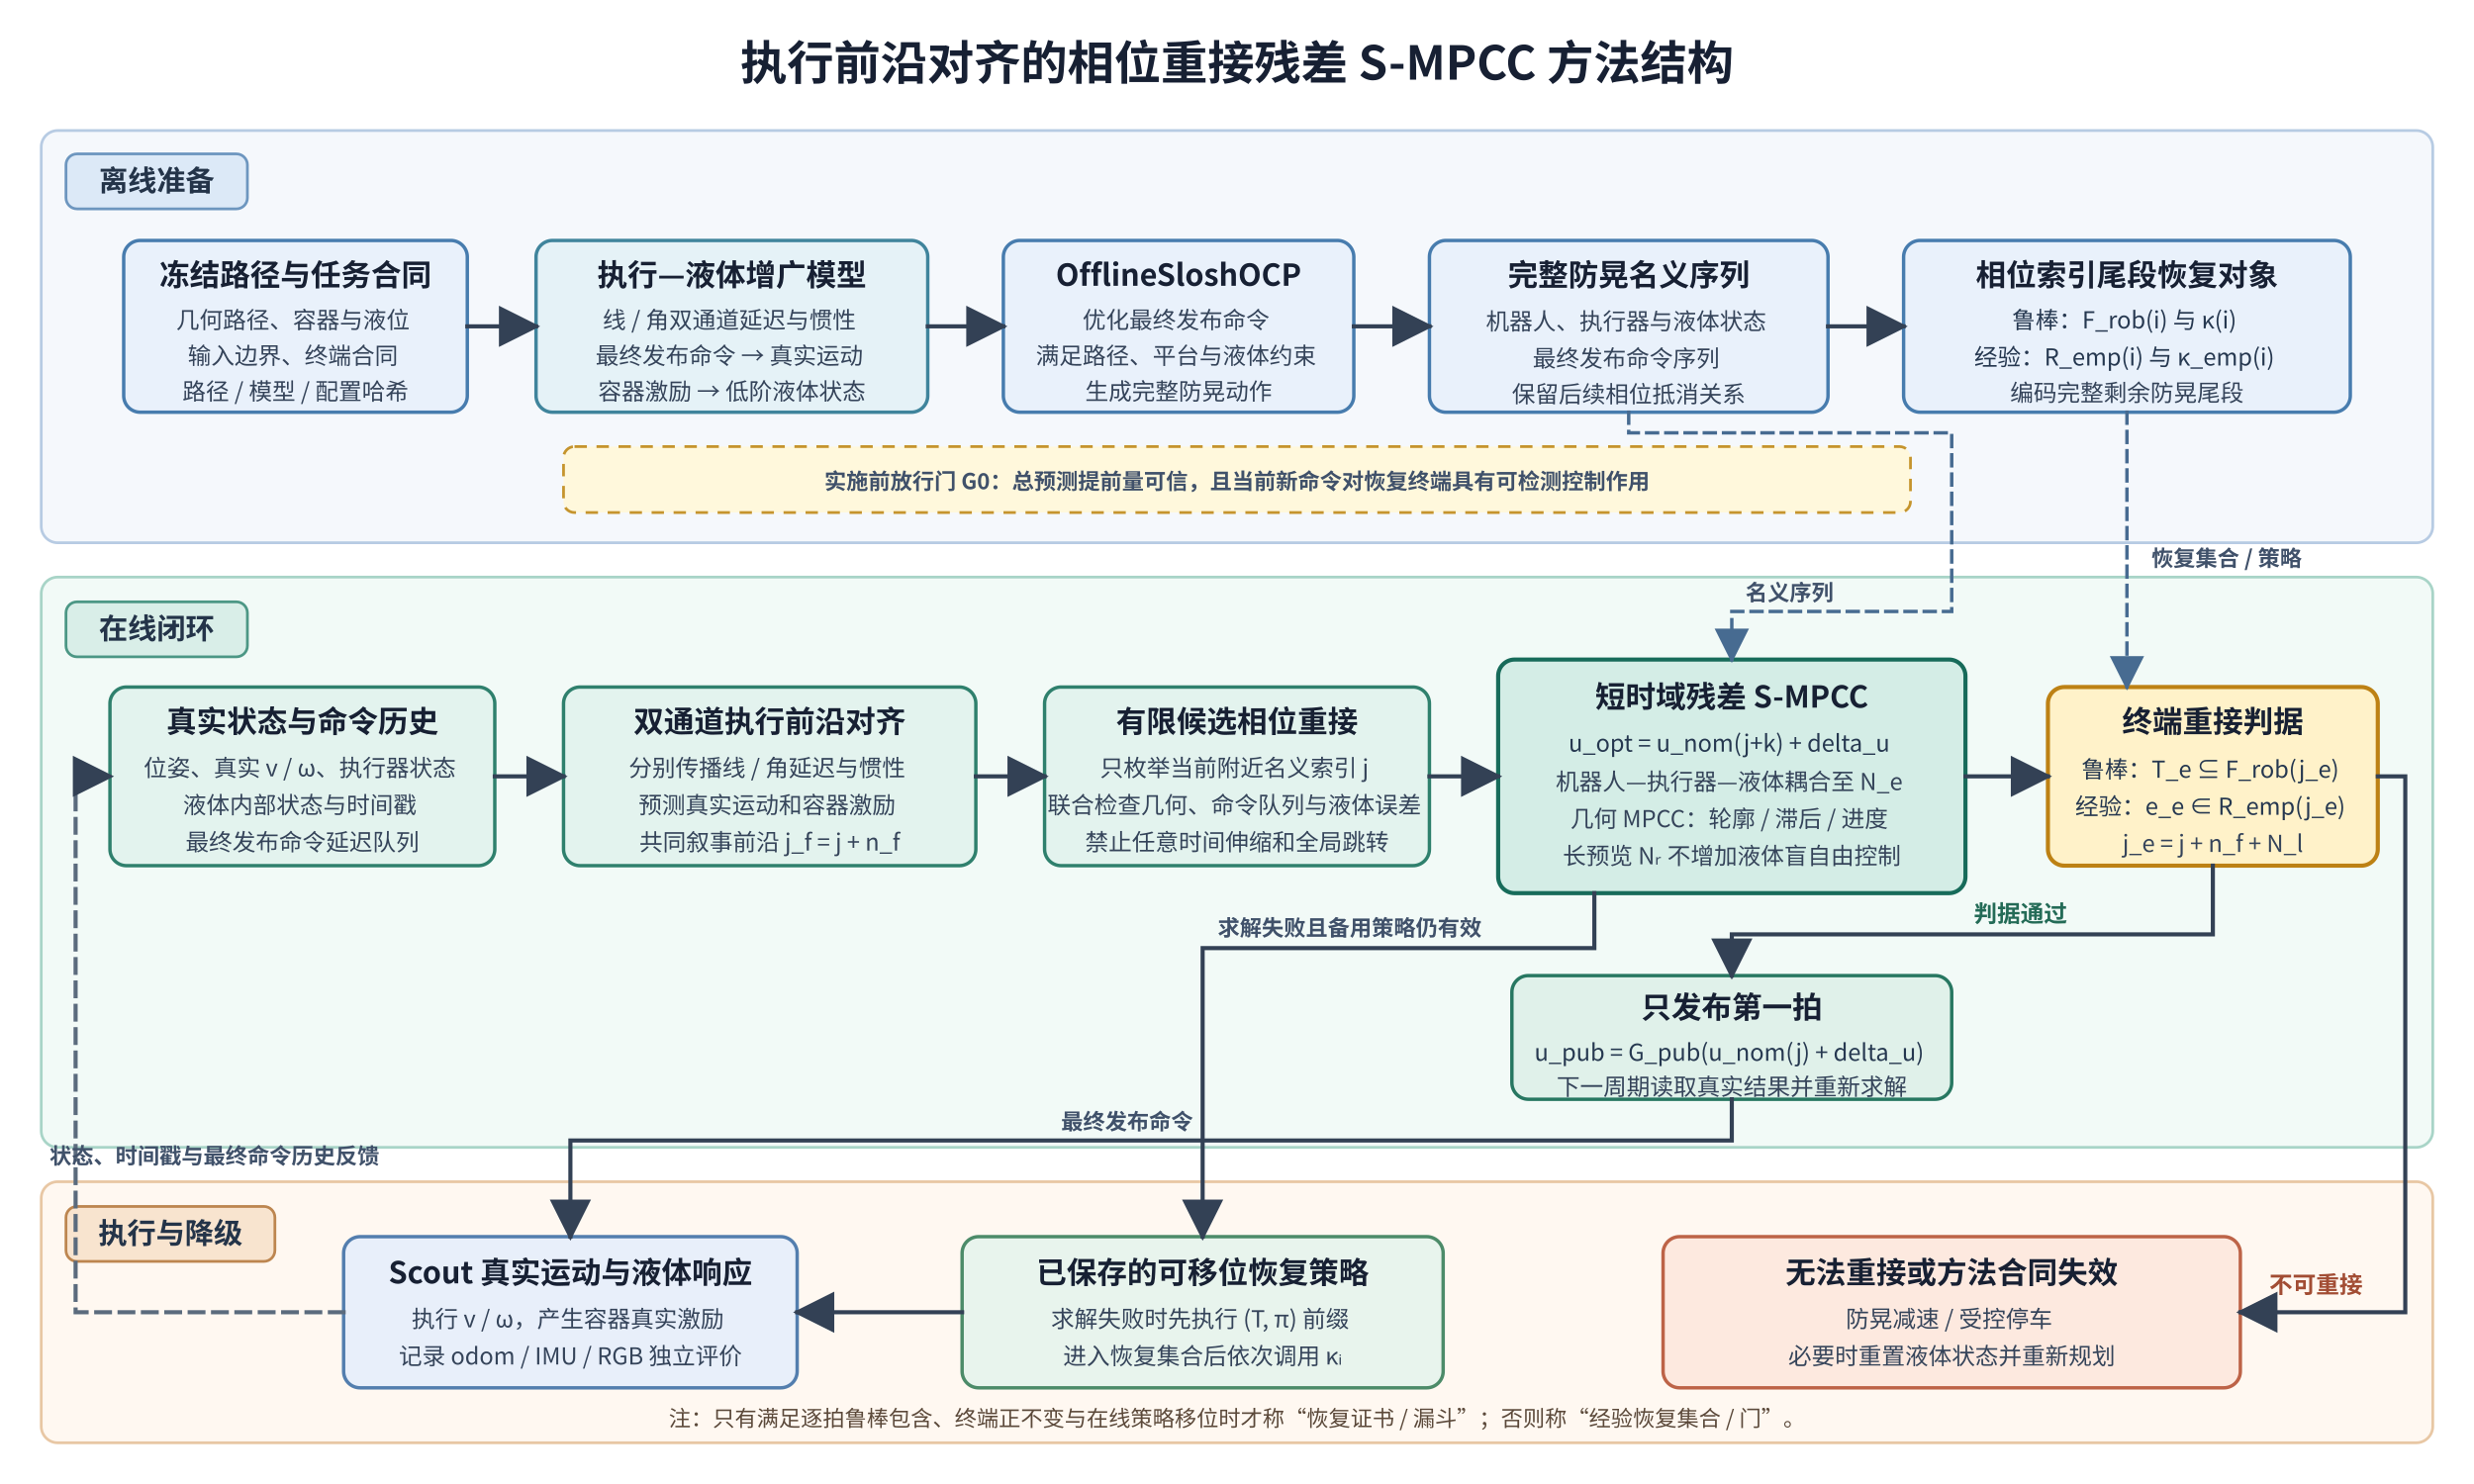
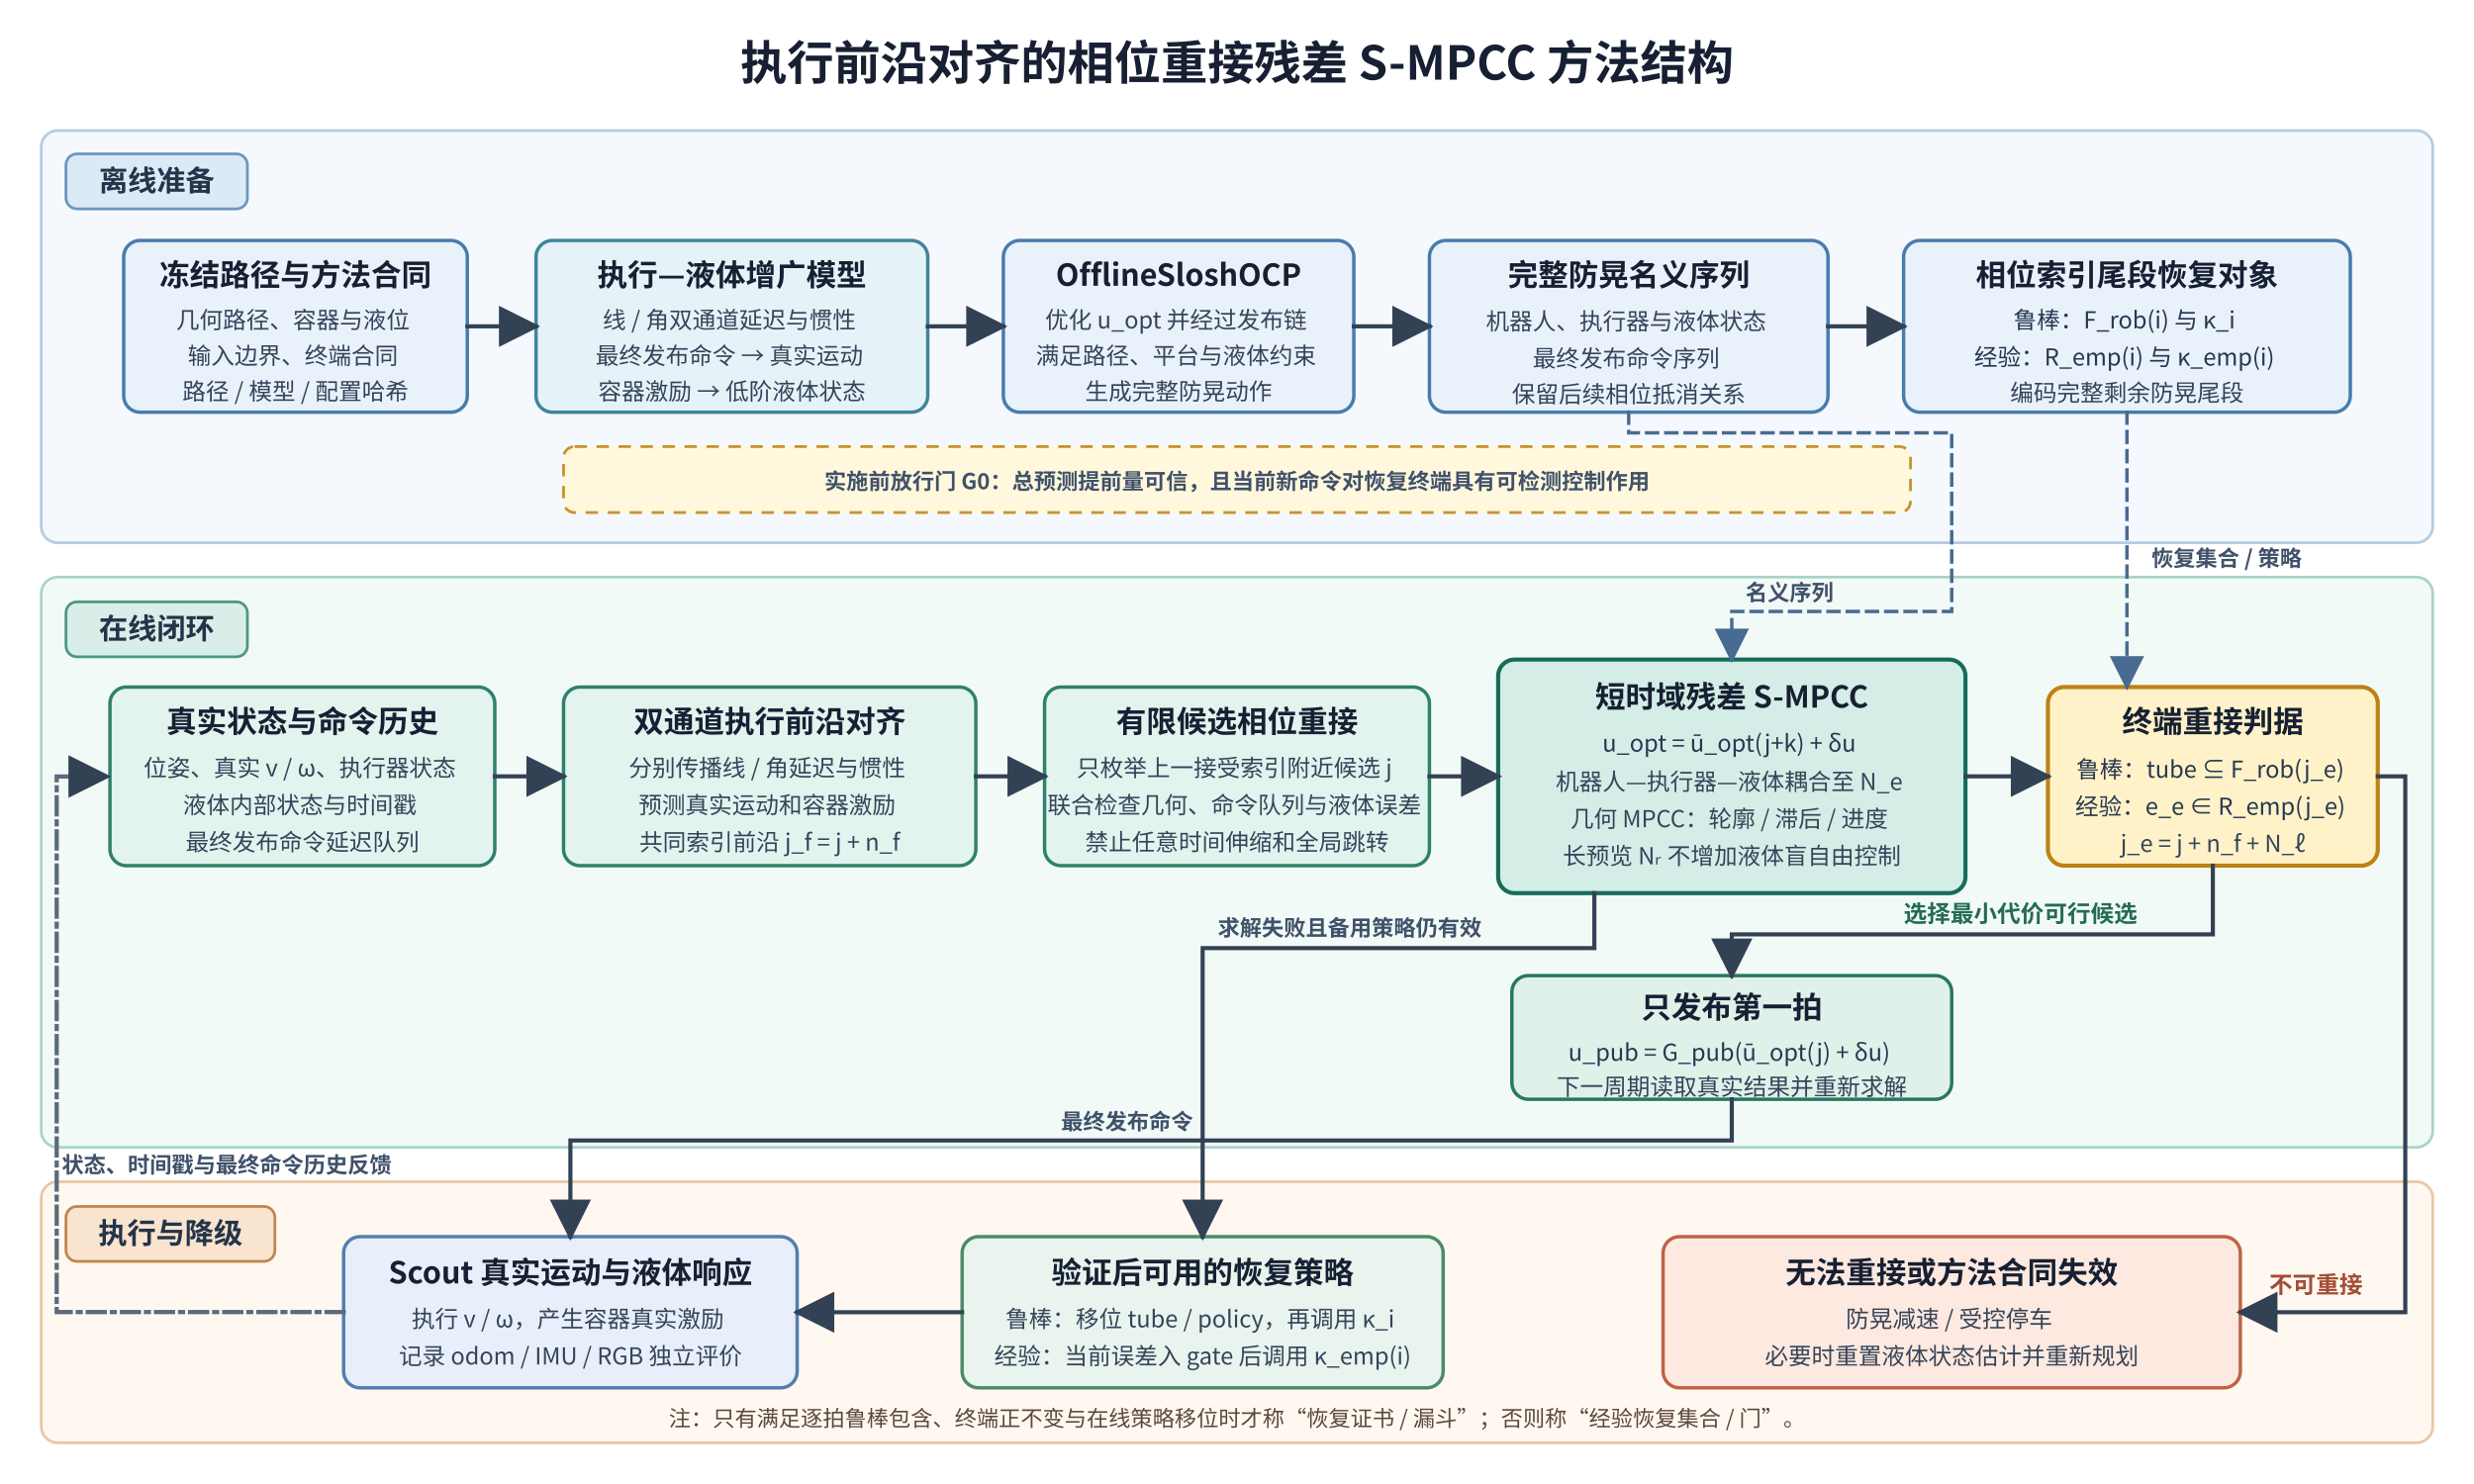
- <svg xmlns="http://www.w3.org/2000/svg" width="1800" height="1080" viewBox="0 0 1800 1080" role="img" aria-labelledby="title desc">
-   <defs>
-     <style>
+ <svg xmlns="http://www.w3.org/2000/svg" width="1800" height="1080" viewBox="0 0 1800 1080" role="img" aria-labelledby="title desc" version="1.1" id="svg250">
+   <defs id="defs12">
+     <style id="style4">
      .canvas {
        fill: #ffffff;
      }
      .lane-offline {
        fill: #f5f8fc;
        stroke: #b7cbe3;
        stroke-width: 2;
      }
      .lane-online {
        fill: #f2faf7;
        stroke: #a8d4c7;
        stroke-width: 2;
      }
      .lane-exec {
        fill: #fff8f1;
        stroke: #e8c7a4;
        stroke-width: 2;
      }
      .header-offline {
        fill: #dce9f7;
        stroke: #6d96bf;
        stroke-width: 2;
      }
      .header-online {
        fill: #d9eee8;
        stroke: #4c9785;
        stroke-width: 2;
      }
      .header-exec {
        fill: #f8e4cf;
        stroke: #bd8650;
        stroke-width: 2;
      }
      .box-offline {
        fill: #e9f1fb;
        stroke: #477cae;
        stroke-width: 2.5;
      }
      .box-model {
        fill: #e5f2f7;
        stroke: #3f849c;
        stroke-width: 2.5;
      }
      .box-online {
        fill: #e3f3ee;
        stroke: #2f806d;
        stroke-width: 2.5;
      }
      .box-main {
        fill: #d4ede6;
        stroke: #176b5a;
        stroke-width: 3;
      }
      .box-gate {
        fill: #fff2c9;
        stroke: #bd8114;
        stroke-width: 3;
      }
      .box-publish {
        fill: #e0f1ea;
        stroke: #277761;
        stroke-width: 2.5;
      }
      .box-system {
        fill: #e8effa;
        stroke: #537eae;
        stroke-width: 2.5;
      }
      .box-recovery {
        fill: #e8f4ed;
        stroke: #4c8b69;
        stroke-width: 2.5;
      }
      .box-fallback {
        fill: #fde9df;
        stroke: #bd6347;
        stroke-width: 2.5;
      }
      .g0 {
        fill: #fff8dc;
        stroke: #c5942d;
        stroke-width: 2;
        stroke-dasharray: 9 7;
      }
      .connector {
        fill: none;
        stroke: #334155;
        stroke-width: 3;
        stroke-linecap: square;
        stroke-linejoin: miter;
        marker-end: url(#arrow);
      }
      .artifact {
        fill: none;
        stroke: #476b91;
        stroke-width: 2.5;
        stroke-dasharray: 8 6;
        stroke-linecap: square;
        stroke-linejoin: miter;
        marker-end: url(#arrow-blue);
      }
      .feedback {
        fill: none;
        stroke: #5b6b7d;
        stroke-width: 3;
-         stroke-dasharray: 10 7;
+         stroke-dasharray: 12 5 2 5;
        stroke-linecap: square;
        stroke-linejoin: miter;
        marker-end: url(#arrow);
      }
      .title {
        font-family: "Noto Sans CJK SC", "Microsoft YaHei", "PingFang SC", sans-serif;
        font-size: 34px;
        font-weight: 700;
        fill: #172033;
        text-anchor: middle;
      }
      .lane-title {
        font-family: "Noto Sans CJK SC", "Microsoft YaHei", "PingFang SC", sans-serif;
        font-size: 21px;
        font-weight: 700;
        fill: #243449;
        text-anchor: middle;
      }
      .box-title {
        font-family: "Noto Sans CJK SC", "Microsoft YaHei", "PingFang SC", sans-serif;
        font-size: 22px;
        font-weight: 700;
        fill: #172033;
        text-anchor: middle;
      }
      .box-text {
        font-family: "Noto Sans CJK SC", "Microsoft YaHei", "PingFang SC", sans-serif;
        font-size: 17px;
        font-weight: 400;
        fill: #35445a;
        text-anchor: middle;
      }
      .box-math {
        font-family: "Noto Sans CJK SC", "DejaVu Sans", sans-serif;
        font-size: 17px;
        font-weight: 500;
        fill: #263850;
        text-anchor: middle;
      }
      .label {
        font-family: "Noto Sans CJK SC", "Microsoft YaHei", "PingFang SC", sans-serif;
        font-size: 16px;
        font-weight: 600;
        fill: #40516a;
        text-anchor: middle;
      }
      .label-green {
        font-family: "Noto Sans CJK SC", "Microsoft YaHei", "PingFang SC", sans-serif;
        font-size: 17px;
        font-weight: 700;
        fill: #246b57;
        text-anchor: middle;
      }
      .label-red {
        font-family: "Noto Sans CJK SC", "Microsoft YaHei", "PingFang SC", sans-serif;
        font-size: 17px;
        font-weight: 700;
        fill: #a24d34;
        text-anchor: middle;
      }
      .note {
        font-family: "Noto Sans CJK SC", "Microsoft YaHei", "PingFang SC", sans-serif;
        font-size: 16px;
        font-weight: 500;
        fill: #5b493a;
        text-anchor: middle;
      }
    </style>
    <marker id="arrow" markerWidth="10" markerHeight="10" refX="9" refY="5" orient="auto" markerUnits="strokeWidth">
-       <path d="M 0 0 L 10 5 L 0 10 z" fill="#334155" />
+       <path d="M 0 0 L 10 5 L 0 10 z" fill="#334155" id="path6" />
    </marker>
    <marker id="arrow-blue" markerWidth="10" markerHeight="10" refX="9" refY="5" orient="auto" markerUnits="strokeWidth">
-       <path d="M 0 0 L 10 5 L 0 10 z" fill="#476b91" />
+       <path d="M 0 0 L 10 5 L 0 10 z" fill="#476b91" id="path9" />
    </marker>
  </defs>
-   <rect class="canvas" x="0" y="0" width="1800" height="1080" />
-   <text class="title" x="900" y="58">执行前沿对齐的相位重接残差 S-MPCC 方法结构</text>
-   <rect class="lane-offline" x="30" y="95" width="1740" height="300" rx="12" />
-   <rect class="lane-online" x="30" y="420" width="1740" height="415" rx="12" />
-   <rect class="lane-exec" x="30" y="860" width="1740" height="190" rx="12" />
-   <rect class="header-offline" x="48" y="112" width="132" height="40" rx="8" />
-   <text class="lane-title" x="114" y="139">离线准备</text>
-   <rect class="header-online" x="48" y="438" width="132" height="40" rx="8" />
-   <text class="lane-title" x="114" y="465">在线闭环</text>
-   <rect class="header-exec" x="48" y="878" width="152" height="40" rx="8" />
-   <text class="lane-title" x="124" y="905">执行与降级</text>
-   <rect class="box-offline" x="90" y="175" width="250" height="125" rx="12" />
-   <text class="box-title" x="215" y="208">冻结路径与任务合同</text>
-   <text class="box-text" x="215" y="239">
-     <tspan x="215" dy="0">几何路径、容器与液位</tspan>
-     <tspan x="215" dy="26">输入边界、终端合同</tspan>
-     <tspan x="215" dy="26">路径 / 模型 / 配置哈希</tspan>
-   </text>
-   <rect class="box-model" x="390" y="175" width="285" height="125" rx="12" />
-   <text class="box-title" x="532.5" y="208">执行—液体增广模型</text>
-   <text class="box-text" x="532.5" y="239">
-     <tspan x="532.5" dy="0">线 / 角双通道延迟与惯性</tspan>
-     <tspan x="532.5" dy="26">最终发布命令 → 真实运动</tspan>
-     <tspan x="532.5" dy="26">容器激励 → 低阶液体状态</tspan>
-   </text>
-   <rect class="box-offline" x="730" y="175" width="255" height="125" rx="12" />
-   <text class="box-title" x="857.5" y="208">OfflineSloshOCP</text>
-   <text class="box-text" x="857.5" y="239">
-     <tspan x="857.5" dy="0">优化最终发布命令</tspan>
-     <tspan x="857.5" dy="26">满足路径、平台与液体约束</tspan>
-     <tspan x="857.5" dy="26">生成完整防晃动作</tspan>
-   </text>
-   <rect class="box-offline" x="1040" y="175" width="290" height="125" rx="12" />
-   <text class="box-title" x="1185" y="208">完整防晃名义序列</text>
-   <text class="box-text" x="1185" y="240">
-     <tspan x="1185" dy="0">机器人、执行器与液体状态</tspan>
-     <tspan x="1185" dy="27">最终发布命令序列</tspan>
-     <tspan x="1185" dy="26">保留后续相位抵消关系</tspan>
-   </text>
-   <rect class="box-offline" x="1385" y="175" width="325" height="125" rx="12" />
-   <text class="box-title" x="1547.5" y="208">相位索引尾段恢复对象</text>
-   <text class="box-math" x="1547.5" y="239">
-     <tspan x="1547.5" dy="0">鲁棒：F_rob(i) 与 κ(i)</tspan>
-     <tspan x="1547.5" dy="27">经验：R_emp(i) 与 κ_emp(i)</tspan>
-     <tspan class="box-text" x="1547.5" dy="26">编码完整剩余防晃尾段</tspan>
-   </text>
-   <path class="connector" d="M 340 237.5 H 390" />
-   <path class="connector" d="M 675 237.5 H 730" />
-   <path class="connector" d="M 985 237.5 H 1040" />
-   <path class="connector" d="M 1330 237.5 H 1385" />
-   <rect class="g0" x="410" y="325" width="980" height="48" rx="8" />
-   <text class="label" x="900" y="356">实施前放行门 G0：总预测提前量可信，且当前新命令对恢复终端具有可检测控制作用</text>
-   <rect class="box-online" x="80" y="500" width="280" height="130" rx="12" />
-   <text class="box-title" x="220" y="533">真实状态与命令历史</text>
-   <text class="box-text" x="220" y="565">
-     <tspan x="220" dy="0">位姿、真实 v / ω、执行器状态</tspan>
-     <tspan x="220" dy="27">液体内部状态与时间戳</tspan>
-     <tspan x="220" dy="27">最终发布命令延迟队列</tspan>
-   </text>
-   <rect class="box-online" x="410" y="500" width="300" height="130" rx="12" />
-   <text class="box-title" x="560" y="533">双通道执行前沿对齐</text>
-   <text class="box-text" x="560" y="565">
-     <tspan x="560" dy="0">分别传播线 / 角延迟与惯性</tspan>
-     <tspan x="560" dy="27">预测真实运动和容器激励</tspan>
-     <tspan x="560" dy="27">共同叙事前沿 j_f = j + n_f</tspan>
-   </text>
-   <rect class="box-online" x="760" y="500" width="280" height="130" rx="12" />
-   <text class="box-title" x="900" y="533">有限候选相位重接</text>
-   <text class="box-text" x="900" y="565">
-     <tspan x="900" dy="0">只枚举当前附近名义索引 j</tspan>
-     <tspan x="900" dy="27">联合检查几何、命令队列与液体误差</tspan>
-     <tspan x="900" dy="27">禁止任意时间伸缩和全局跳转</tspan>
-   </text>
-   <rect class="box-main" x="1090" y="480" width="340" height="170" rx="12" />
-   <text class="box-title" x="1260" y="515">短时域残差 S-MPCC</text>
-   <text class="box-math" x="1260" y="547">
-     <tspan x="1260" dy="0">u_opt = u_nom(j+k) + delta_u</tspan>
-     <tspan class="box-text" x="1260" dy="28">机器人—执行器—液体耦合至 N_e</tspan>
-     <tspan class="box-text" x="1260" dy="27">几何 MPCC：轮廓 / 滞后 / 进度</tspan>
-     <tspan class="box-text" x="1260" dy="27">长预览 Nᵣ 不增加液体盲自由控制</tspan>
-   </text>
-   <rect class="box-gate" x="1490" y="500" width="240" height="130" rx="12" />
-   <text class="box-title" x="1610" y="533">终端重接判据</text>
-   <text class="box-math" x="1610" y="566">
-     <tspan x="1610" dy="0">鲁棒：T_e ⊆ F_rob(j_e)</tspan>
-     <tspan x="1610" dy="27">经验：e_e ∈ R_emp(j_e)</tspan>
-     <tspan class="box-text" x="1610" dy="27">j_e = j + n_f + N_l</tspan>
-   </text>
-   <path class="connector" d="M 360 565 H 410" />
-   <path class="connector" d="M 710 565 H 760" />
-   <path class="connector" d="M 1040 565 H 1090" />
-   <path class="connector" d="M 1430 565 H 1490" />
-   <path class="artifact" d="M 1185 300 V 315 H 1420 V 445 H 1260 V 480" />
-   <text class="label" x="1302" y="437">名义序列</text>
-   <path class="artifact" d="M 1547.5 300 V 500" />
-   <text class="label" x="1620" y="412">恢复集合 / 策略</text>
-   <rect class="box-publish" x="1100" y="710" width="320" height="90" rx="12" />
-   <text class="box-title" x="1260" y="741">只发布第一拍</text>
-   <text class="box-math" x="1260" y="772">
-     <tspan x="1260" dy="0">u_pub = G_pub(u_nom(j) + delta_u)</tspan>
-     <tspan class="box-text" x="1260" dy="25">下一周期读取真实结果并重新求解</tspan>
-   </text>
-   <path class="connector" d="M 1610 630 V 680 H 1260 V 710" />
-   <text class="label-green" x="1470" y="671">判据通过</text>
-   <rect class="box-system" x="250" y="900" width="330" height="110" rx="12" />
-   <text class="box-title" x="415" y="934">Scout 真实运动与液体响应</text>
-   <text class="box-text" x="415" y="966">
-     <tspan x="415" dy="0">执行 v / ω，产生容器真实激励</tspan>
-     <tspan x="415" dy="27">记录 odom / IMU / RGB 独立评价</tspan>
-   </text>
-   <rect class="box-recovery" x="700" y="900" width="350" height="110" rx="12" />
-   <text class="box-title" x="875" y="934">已保存的可移位恢复策略</text>
-   <text class="box-text" x="875" y="966">
-     <tspan x="875" dy="0">求解失败时先执行 (T, π) 前缀</tspan>
-     <tspan x="875" dy="27">进入恢复集合后依次调用 κᵢ</tspan>
-   </text>
-   <rect class="box-fallback" x="1210" y="900" width="420" height="110" rx="12" />
-   <text class="box-title" x="1420" y="934">无法重接或方法合同失效</text>
-   <text class="box-text" x="1420" y="966">
-     <tspan x="1420" dy="0">防晃减速 / 受控停车</tspan>
-     <tspan x="1420" dy="27">必要时重置液体状态并重新规划</tspan>
-   </text>
-   <path class="connector" d="M 1260 800 V 830 H 415 V 900" />
-   <text class="label" x="820" y="822">最终发布命令</text>
-   <path class="connector" d="M 1160 650 V 690 H 875 V 900" />
-   <text class="label" x="982" y="681">求解失败且备用策略仍有效</text>
-   <path class="connector" d="M 700 955 H 580" />
-   <path class="connector" d="M 1730 565 H 1750 V 955 H 1630" />
-   <text class="label-red" x="1685" y="941">不可重接</text>
-   <path class="feedback" d="M 250 955 H 55 V 565 H 80" />
-   <text class="label" x="156" y="847">状态、时间戳与最终命令历史反馈</text>
-   <text class="note" x="900" y="1038">注：只有满足逐拍鲁棒包含、终端正不变与在线策略移位时才称“恢复证书 / 漏斗”；否则称“经验恢复集合 / 门”。</text>
+   <rect class="canvas" x="0" y="0" width="1800" height="1080" id="rect14" />
+   <text class="title" x="900" y="58" id="text16">执行前沿对齐的相位重接残差 S-MPCC 方法结构</text>
+   <rect class="lane-offline" x="30" y="95" width="1740" height="300" rx="12" id="rect18" />
+   <rect class="lane-online" x="30" y="420" width="1740" height="415" rx="12" id="rect20" />
+   <rect class="lane-exec" x="30" y="860" width="1740" height="190" rx="12" id="rect22" />
+   <rect class="header-offline" x="48" y="112" width="132" height="40" rx="8" id="rect24" />
+   <text class="lane-title" x="114" y="139" id="text26">离线准备</text>
+   <rect class="header-online" x="48" y="438" width="132" height="40" rx="8" id="rect28" />
+   <text class="lane-title" x="114" y="465" id="text30">在线闭环</text>
+   <rect class="header-exec" x="48" y="878" width="152" height="40" rx="8" id="rect32" />
+   <text class="lane-title" x="124" y="905" id="text34">执行与降级</text>
+   <rect class="box-offline" x="90" y="175" width="250" height="125" rx="12" id="rect36" />
+   <text class="box-title" x="215" y="208" id="text38">冻结路径与方法合同</text>
+   <text class="box-text" x="215" y="239" id="text46">
+     <tspan x="215" dy="0" id="tspan40">几何路径、容器与液位</tspan>
+     <tspan x="215" dy="26" id="tspan42">输入边界、终端合同</tspan>
+     <tspan x="215" dy="26" id="tspan44">路径 / 模型 / 配置哈希</tspan>
+   </text>
+   <rect class="box-model" x="390" y="175" width="285" height="125" rx="12" id="rect48" />
+   <text class="box-title" x="532.5" y="208" id="text50">执行—液体增广模型</text>
+   <text class="box-text" x="532.5" y="239" id="text58">
+     <tspan x="532.5" dy="0" id="tspan52">线 / 角双通道延迟与惯性</tspan>
+     <tspan x="532.5" dy="26" id="tspan54">最终发布命令 → 真实运动</tspan>
+     <tspan x="532.5" dy="26" id="tspan56">容器激励 → 低阶液体状态</tspan>
+   </text>
+   <rect class="box-offline" x="730" y="175" width="255" height="125" rx="12" id="rect60" />
+   <text class="box-title" x="857.5" y="208" id="text62">OfflineSloshOCP</text>
+   <text class="box-text" x="857.5" y="239" id="text70">
+     <tspan x="857.5" dy="0" id="tspan64">优化 u_opt 并经过发布链</tspan>
+     <tspan x="857.5" dy="26" id="tspan66">满足路径、平台与液体约束</tspan>
+     <tspan x="857.5" dy="26" id="tspan68">生成完整防晃动作</tspan>
+   </text>
+   <rect class="box-offline" x="1040" y="175" width="290" height="125" rx="12" id="rect72" />
+   <text class="box-title" x="1185" y="208" id="text74">完整防晃名义序列</text>
+   <text class="box-text" x="1185" y="240" id="text82">
+     <tspan x="1185" dy="0" id="tspan76">机器人、执行器与液体状态</tspan>
+     <tspan x="1185" dy="27" id="tspan78">最终发布命令序列</tspan>
+     <tspan x="1185" dy="26" id="tspan80">保留后续相位抵消关系</tspan>
+   </text>
+   <rect class="box-offline" x="1385" y="175" width="325" height="125" rx="12" id="rect84" />
+   <text class="box-title" x="1547.5" y="208" id="text86">相位索引尾段恢复对象</text>
+   <text class="box-math" x="1547.5" y="239" id="text94">
+     <tspan x="1547.5" dy="0" id="tspan88">鲁棒：F_rob(i) 与 κ_i</tspan>
+     <tspan x="1547.5" dy="27" id="tspan90">经验：R_emp(i) 与 κ_emp(i)</tspan>
+     <tspan class="box-text" x="1547.5" dy="26" id="tspan92">编码完整剩余防晃尾段</tspan>
+   </text>
+   <path class="connector" d="M 340 237.5 H 390" id="path96" />
+   <path class="connector" d="M 675 237.5 H 730" id="path98" />
+   <path class="connector" d="M 985 237.5 H 1040" id="path100" />
+   <path class="connector" d="M 1330 237.5 H 1385" id="path102" />
+   <rect class="g0" x="410" y="325" width="980" height="48" rx="8" id="rect104" />
+   <text class="label" x="900" y="356" id="text106">实施前放行门 G0：总预测提前量可信，且当前新命令对恢复终端具有可检测控制作用</text>
+   <rect class="box-online" x="80" y="500" width="280" height="130" rx="12" id="rect108" />
+   <text class="box-title" x="220" y="533" id="text110">真实状态与命令历史</text>
+   <text class="box-text" x="220" y="565" id="text118">
+     <tspan x="220" dy="0" id="tspan112">位姿、真实 v / ω、执行器状态</tspan>
+     <tspan x="220" dy="27" id="tspan114">液体内部状态与时间戳</tspan>
+     <tspan x="220" dy="27" id="tspan116">最终发布命令延迟队列</tspan>
+   </text>
+   <rect class="box-online" x="410" y="500" width="300" height="130" rx="12" id="rect120" />
+   <text class="box-title" x="560" y="533" id="text122">双通道执行前沿对齐</text>
+   <text class="box-text" x="560" y="565" id="text130">
+     <tspan x="560" dy="0" id="tspan124">分别传播线 / 角延迟与惯性</tspan>
+     <tspan x="560" dy="27" id="tspan126">预测真实运动和容器激励</tspan>
+     <tspan x="560" dy="27" id="tspan128">共同索引前沿 j_f = j + n_f</tspan>
+   </text>
+   <rect class="box-online" x="760" y="500" width="280" height="130" rx="12" id="rect132" />
+   <text class="box-title" x="900" y="533" id="text134">有限候选相位重接</text>
+   <text class="box-text" x="900" y="565" id="text142">
+     <tspan x="900" dy="0" id="tspan136">只枚举上一接受索引附近候选 j</tspan>
+     <tspan x="900" dy="27" id="tspan138">联合检查几何、命令队列与液体误差</tspan>
+     <tspan x="900" dy="27" id="tspan140">禁止任意时间伸缩和全局跳转</tspan>
+   </text>
+   <rect class="box-main" x="1090" y="480" width="340" height="170" rx="12" id="rect144" />
+   <text class="box-title" x="1260" y="515" id="text146">短时域残差 S-MPCC</text>
+   <text class="box-math" x="1260" y="547" id="text156">
+     <tspan x="1260" dy="0" id="tspan148">u_opt = ū_opt(j+k) + δu</tspan>
+     <tspan class="box-text" x="1260" dy="28" id="tspan150">机器人—执行器—液体耦合至 N_e</tspan>
+     <tspan class="box-text" x="1260" dy="27" id="tspan152">几何 MPCC：轮廓 / 滞后 / 进度</tspan>
+     <tspan class="box-text" x="1260" dy="27" id="tspan154">长预览 Nᵣ 不增加液体盲自由控制</tspan>
+   </text>
+   <rect class="box-gate" x="1490" y="500" width="240" height="130" rx="12" id="rect158" />
+   <text class="box-title" x="1610" y="533" id="text160">终端重接判据</text>
+   <text class="box-math" x="1610" y="566" id="text168">
+     <tspan x="1610" dy="0" id="tspan162">鲁棒：tube ⊆ F_rob(j_e)</tspan>
+     <tspan x="1610" dy="27" id="tspan164">经验：e_e ∈ R_emp(j_e)</tspan>
+     <tspan class="box-text" x="1610" dy="27" id="tspan166">j_e = j + n_f + N_ℓ</tspan>
+   </text>
+   <path class="connector" d="M 360 565 H 410" id="path170" />
+   <path class="connector" d="M 710 565 H 760" id="path172" />
+   <path class="connector" d="M 1040 565 H 1090" id="path174" />
+   <path class="connector" d="M 1430 565 H 1490" id="path176" />
+   <path class="artifact" d="M 1185 300 V 315 H 1420 V 445 H 1260 V 480" id="path178" />
+   <text class="label" x="1302" y="437" id="text180">名义序列</text>
+   <path class="artifact" d="M 1547.5 300 V 500" id="path182" />
+   <text class="label" x="1620" y="412" id="text184">恢复集合 / 策略</text>
+   <rect class="box-publish" x="1100" y="710" width="320" height="90" rx="12" id="rect186" />
+   <text class="box-title" x="1260" y="741" id="text188">只发布第一拍</text>
+   <text class="box-math" x="1260" y="772" id="text194">
+     <tspan x="1260" dy="0" id="tspan190">u_pub = G_pub(ū_opt(j) + δu)</tspan>
+     <tspan class="box-text" x="1260" dy="25" id="tspan192">下一周期读取真实结果并重新求解</tspan>
+   </text>
+   <path class="connector" d="M 1610 630 V 680 H 1260 V 710" id="path196" />
+   <text class="label-green" x="1470" y="671" id="text198">选择最小代价可行候选</text>
+   <rect class="box-system" x="250" y="900" width="330" height="110" rx="12" id="rect200" />
+   <text class="box-title" x="415" y="934" id="text202">Scout 真实运动与液体响应</text>
+   <text class="box-text" x="415" y="966" id="text208">
+     <tspan x="415" dy="0" id="tspan204">执行 v / ω，产生容器真实激励</tspan>
+     <tspan x="415" dy="27" id="tspan206">记录 odom / IMU / RGB 独立评价</tspan>
+   </text>
+   <rect class="box-recovery" x="700" y="900" width="350" height="110" rx="12" id="rect210" />
+   <text class="box-title" x="875" y="934" id="text212">验证后可用的恢复策略</text>
+   <text class="box-text" x="875" y="966" id="text218">
+     <tspan x="875" dy="0" id="tspan214">鲁棒：移位 tube / policy，再调用 κ_i</tspan>
+     <tspan x="875" dy="27" id="tspan216">经验：当前误差入 gate 后调用 κ_emp(i)</tspan>
+   </text>
+   <rect class="box-fallback" x="1210" y="900" width="420" height="110" rx="12" id="rect220" />
+   <text class="box-title" x="1420" y="934" id="text222">无法重接或方法合同失效</text>
+   <text class="box-text" x="1420" y="966" id="text228">
+     <tspan x="1420" dy="0" id="tspan224">防晃减速 / 受控停车</tspan>
+     <tspan x="1420" dy="27" id="tspan226">必要时重置液体状态估计并重新规划</tspan>
+   </text>
+   <path class="connector" d="M 1260 800 V 830 H 415 V 900" id="path230" />
+   <text class="label" x="820" y="822" id="text232">最终发布命令</text>
+   <path class="connector" d="M 1160 650 V 690 H 875 V 900" id="path234" />
+   <text class="label" x="982" y="681" id="text236">求解失败且备用策略仍有效</text>
+   <path class="connector" d="M 700 955 H 580" id="path238" />
+   <path class="connector" d="M 1730 565 H 1750 V 955 H 1630" id="path240" />
+   <text class="label-red" x="1685" y="941" id="text242">不可重接</text>
+   <path class="feedback" d="M 250.032,954.868 H 41.251 V 565.123 h 36.475" id="path244" style="fill:none;stroke:#5b6b7d;stroke-width:3.103;stroke-linecap:square;stroke-linejoin:miter;stroke-dasharray:12.413, 5.172, 2.069, 5.172;marker-end:url(#arrow)" />
+   <text class="label" x="164.899" y="853.472" id="text246" style="font-weight:600;font-size:16px;font-family:'Noto Sans CJK SC', 'Microsoft YaHei', 'PingFang SC', sans-serif;text-anchor:middle;fill:#40516a">状态、时间戳与最终命令历史反馈</text>
+   <text class="note" x="900" y="1038" id="text248">注：只有满足逐拍鲁棒包含、终端正不变与在线策略移位时才称“恢复证书 / 漏斗”；否则称“经验恢复集合 / 门”。</text>
</svg>
